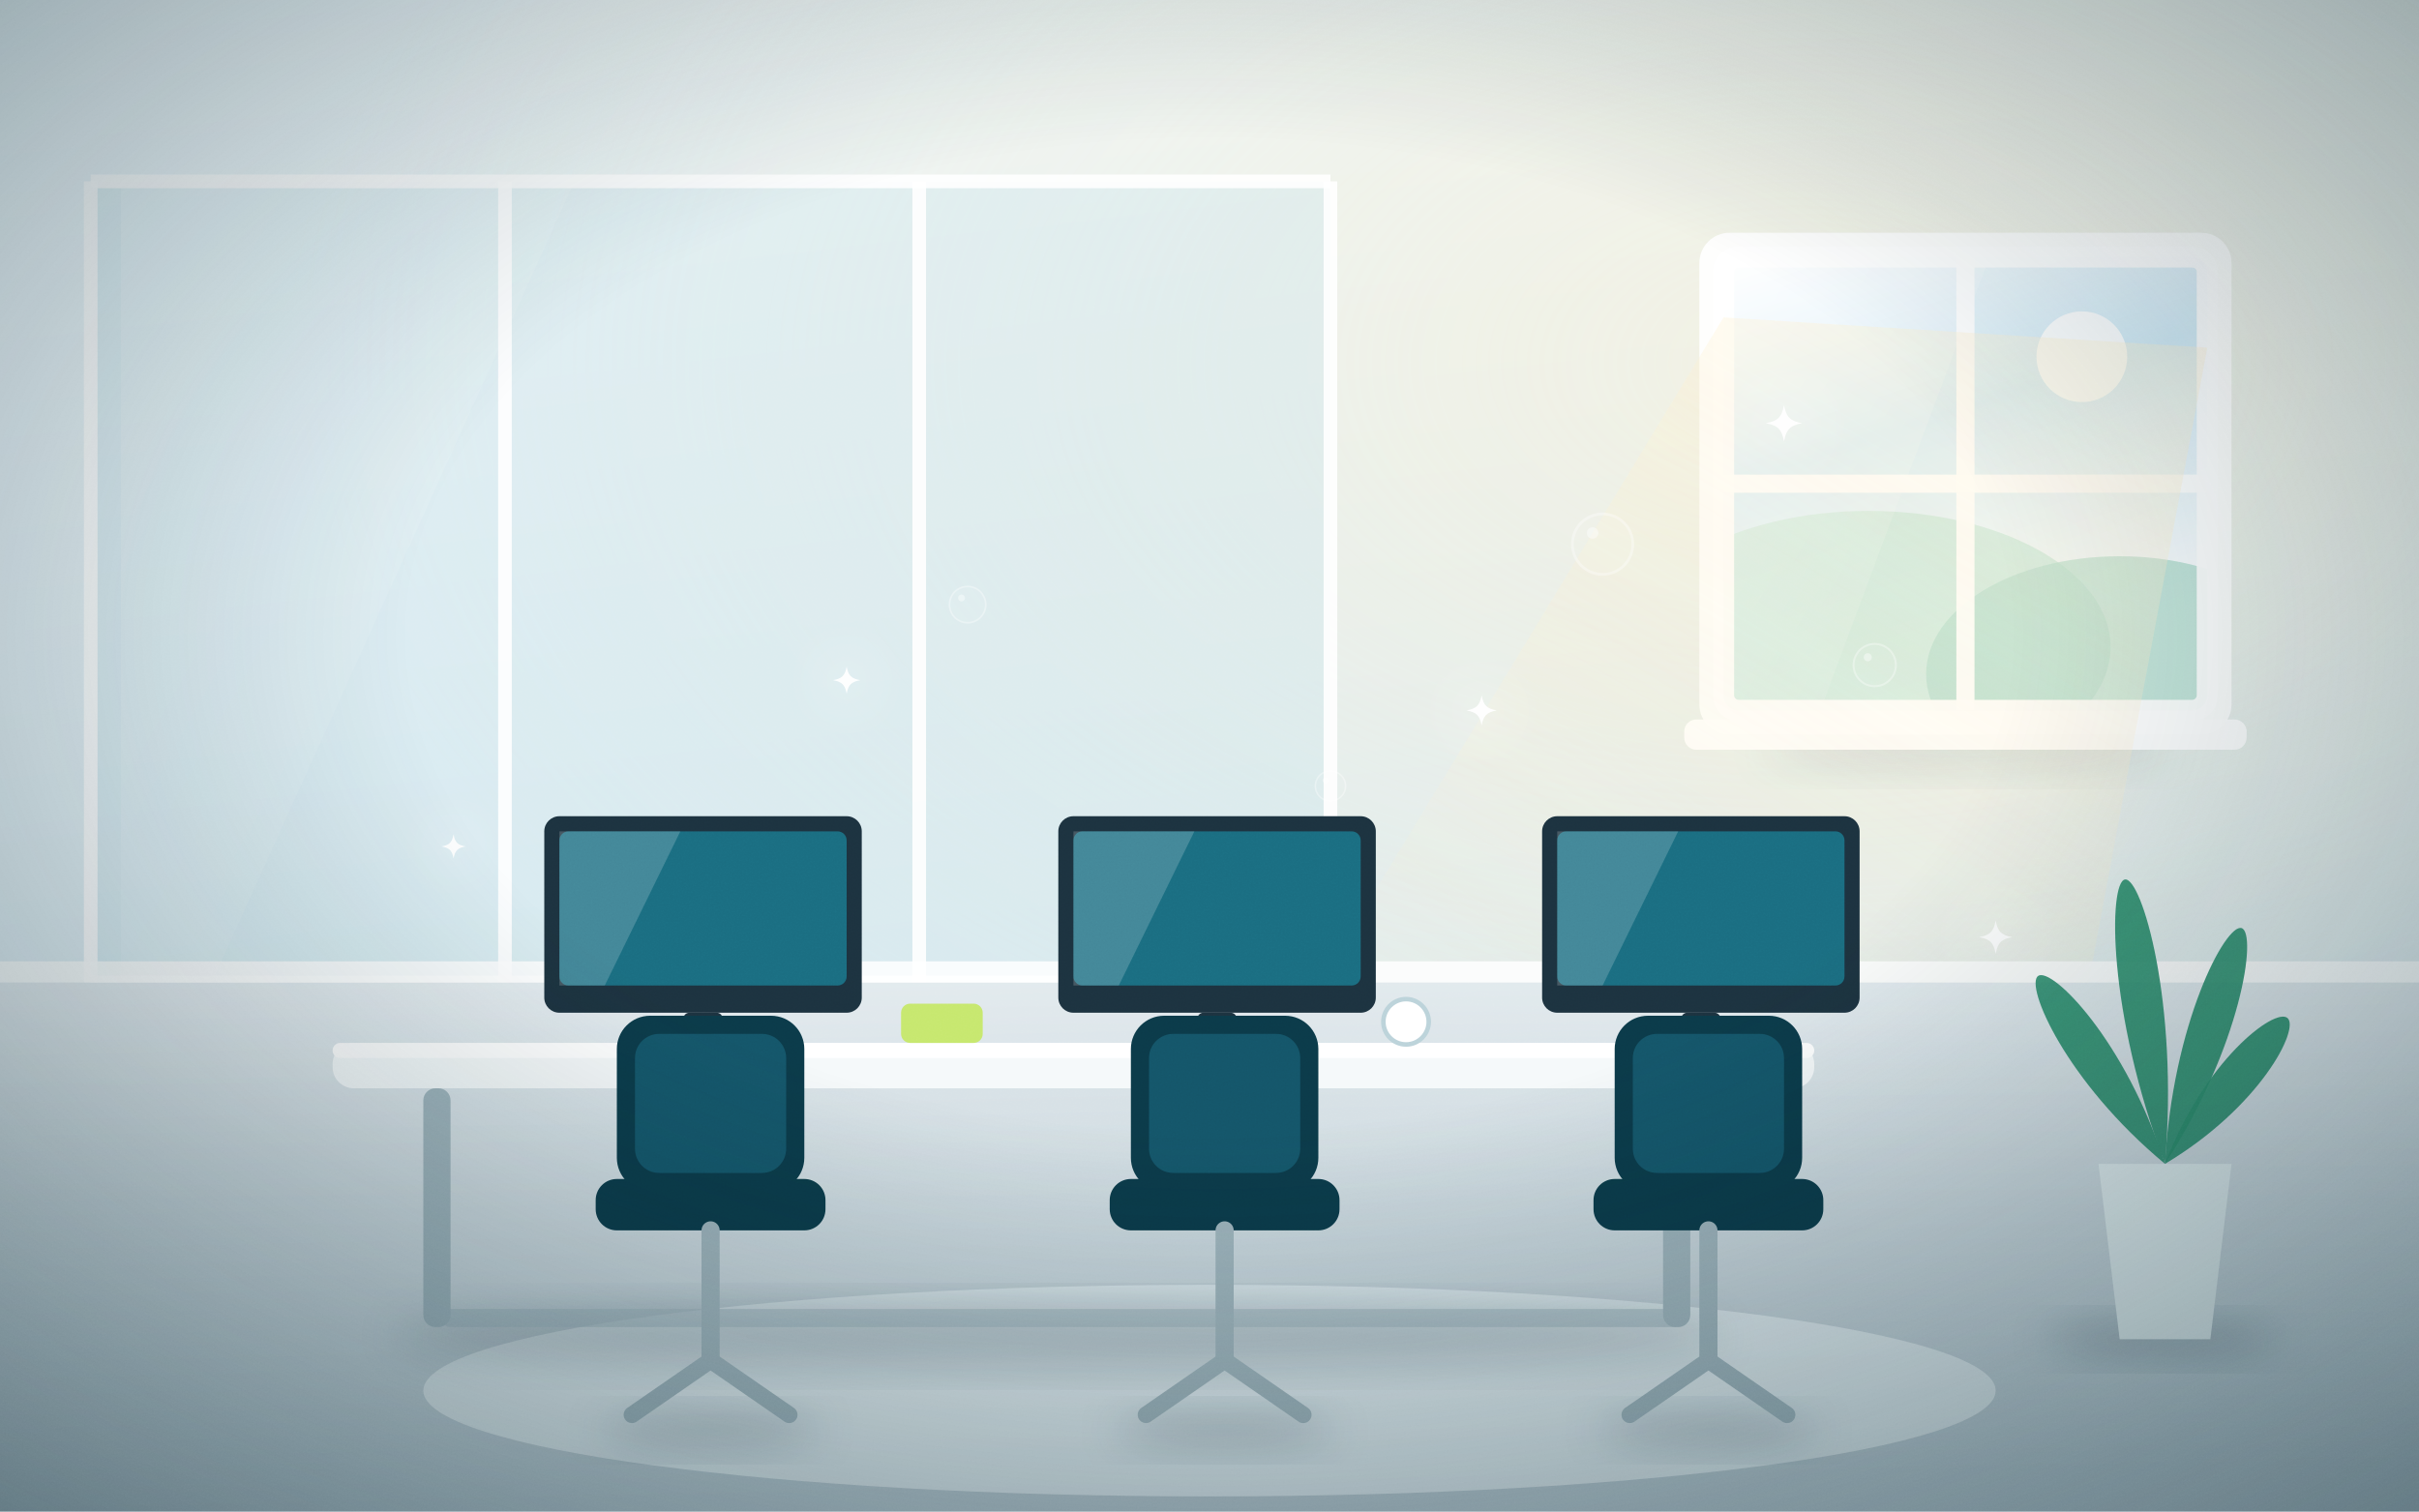
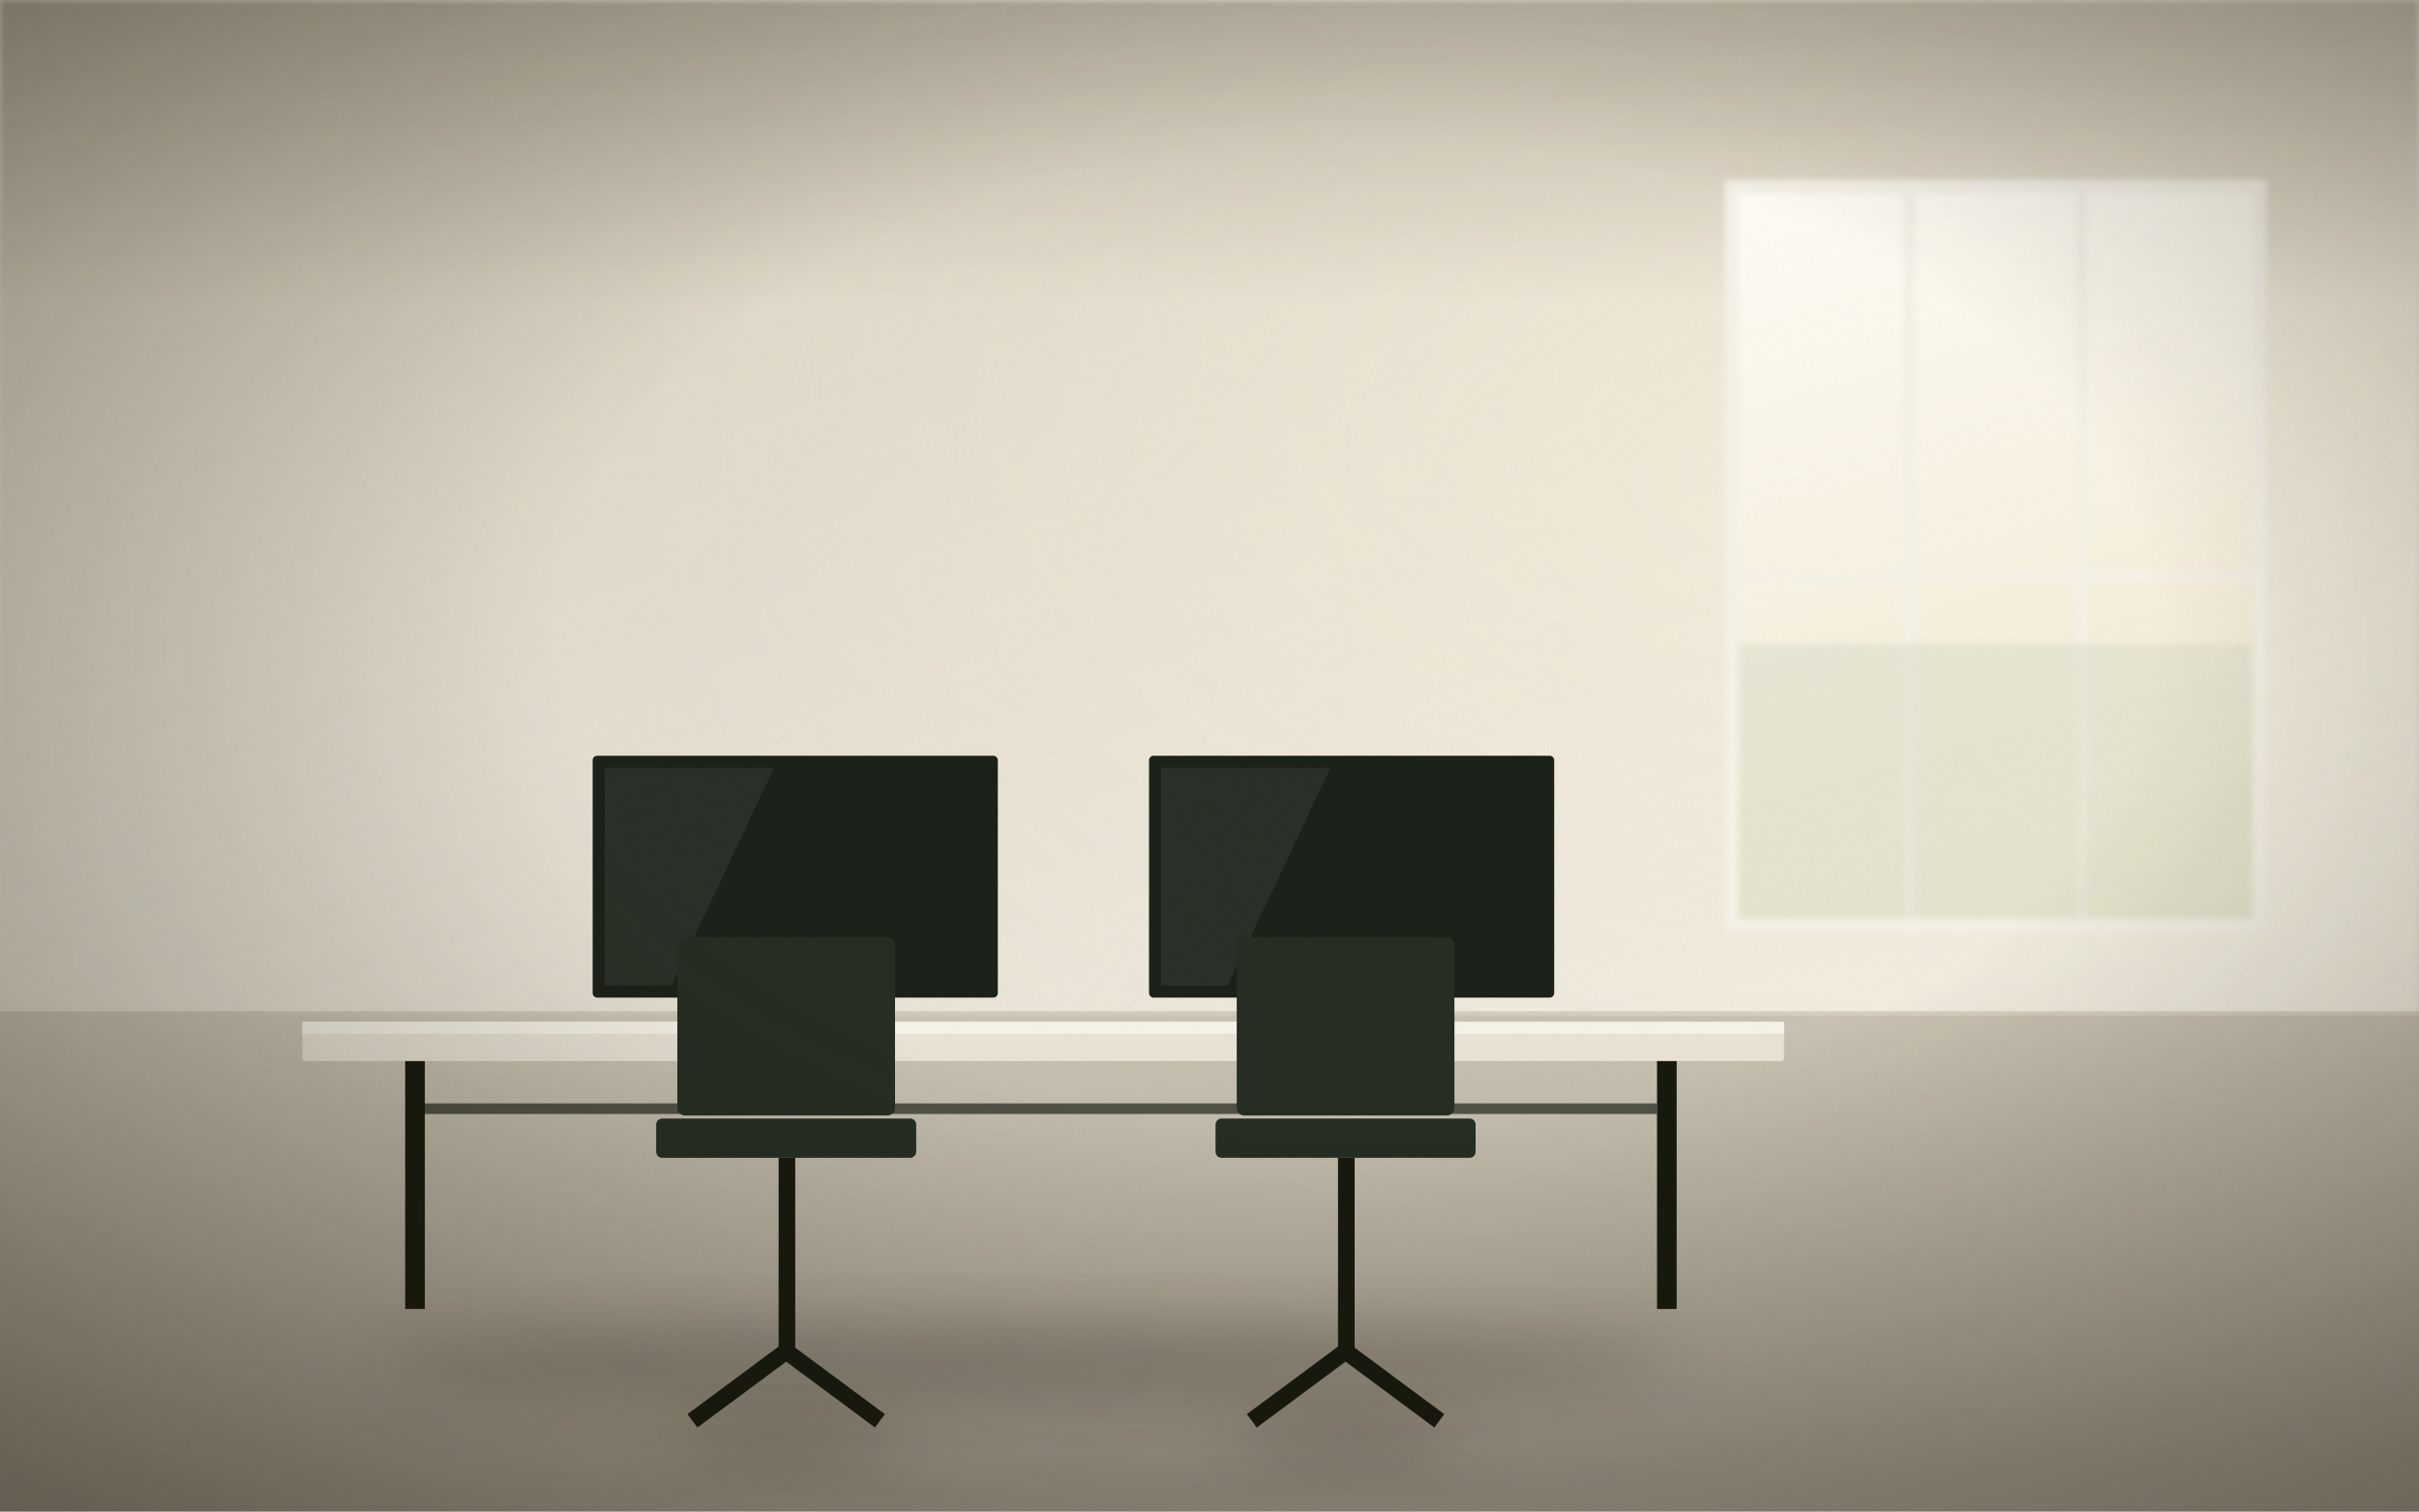
<svg xmlns="http://www.w3.org/2000/svg" width="1600" height="1000" viewBox="0 0 1600 1000" preserveAspectRatio="xMidYMid slice">
  <defs>
-     <linearGradient id="wall" x1="0" y1="0" x2="0.18" y2="1">
-       <stop offset="0" stop-color="#eff7fa" />
-       <stop offset="1" stop-color="#d6e7ee" />
+     <linearGradient id="wall" x1="0.1" y1="0" x2="0.85" y2="1">
+       <stop offset="0" stop-color="#d8d1c0" />
+       <stop offset="0.62" stop-color="#e7e1d3" />
+       <stop offset="1" stop-color="#f1ece0" />
    </linearGradient>
-     <linearGradient id="floorG" x1="0" y1="0" x2="0.1" y2="1">
-       <stop offset="0" stop-color="#dfe8ec" />
-       <stop offset="1" stop-color="#b7c7cf" />
+     <linearGradient id="floor" x1="0" y1="0" x2="0.12" y2="1">
+       <stop offset="0" stop-color="#cdc6b6" />
+       <stop offset="1" stop-color="#a8a092" />
    </linearGradient>
-     <linearGradient id="beam" x1="0.78" y1="0" x2="0.18" y2="1">
-       <stop offset="0" stop-color="#fff1cf" stop-opacity="0.40" />
-       <stop offset="0.55" stop-color="#fff1cf" stop-opacity="0.12" />
-       <stop offset="1" stop-color="#fff1cf" stop-opacity="0" />
+     <linearGradient id="win" x1="0" y1="0" x2="0.2" y2="1">
+       <stop offset="0" stop-color="#fffdf6" />
+       <stop offset="1" stop-color="#f3ead3" />
    </linearGradient>
-     <linearGradient id="glass" x1="0" y1="0" x2="0.35" y2="1">
-       <stop offset="0" stop-color="#ffffff" />
-       <stop offset="0.45" stop-color="#d2eaf6" />
-       <stop offset="1" stop-color="#ffffff" />
+     <linearGradient id="spill" x1="0.9" y1="0" x2="0" y2="0.6">
+       <stop offset="0" stop-color="#fff6e0" stop-opacity="0.72" />
+       <stop offset="1" stop-color="#fff6e0" stop-opacity="0" />
    </linearGradient>
-     <linearGradient id="sheen" x1="0" y1="0" x2="1" y2="1">
-       <stop offset="0" stop-color="#ffffff" stop-opacity="0.35" />
-       <stop offset="1" stop-color="#ffffff" stop-opacity="0" />
+     <radialGradient id="pool" cx="0.78" cy="0.3" r="0.52">
+       <stop offset="0" stop-color="#fff6e2" stop-opacity="0.55" />
+       <stop offset="1" stop-color="#fff6e2" stop-opacity="0" />
+     </radialGradient>
+     <radialGradient id="vig" cx="0.56" cy="0.42" r="0.78">
+       <stop offset="0.42" stop-color="#1a1608" stop-opacity="0" />
+       <stop offset="1" stop-color="#1a1608" stop-opacity="0.46" />
+     </radialGradient>
+     <linearGradient id="topShade" x1="0" y1="0" x2="0" y2="1">
+       <stop offset="0" stop-color="#2a2416" stop-opacity="0.2" />
+       <stop offset="1" stop-color="#2a2416" stop-opacity="0" />
    </linearGradient>
-     <radialGradient id="warmGlow" cx="0.74" cy="0.24" r="0.62">
-       <stop offset="0" stop-color="#fff1cf" stop-opacity="0.46" />
-       <stop offset="1" stop-color="#fff1cf" stop-opacity="0" />
-     </radialGradient>
-     <radialGradient id="vig" cx="0.5" cy="0.42" r="0.82">
-       <stop offset="0.40" stop-color="#04232e" stop-opacity="0" />
-       <stop offset="1" stop-color="#04232e" stop-opacity="0.52" />
-     </radialGradient>
-     <linearGradient id="reflect" x1="0" y1="0" x2="0" y2="1">
-       <stop offset="0" stop-color="#ffffff" stop-opacity="0.30" />
-       <stop offset="1" stop-color="#ffffff" stop-opacity="0" />
-     </linearGradient>
-     <filter id="blur14" x="-30%" y="-30%" width="160%" height="160%">
-       <feGaussianBlur stdDeviation="14" />
+     <filter id="soft" x="-40%" y="-80%" width="180%" height="260%">
+       <feGaussianBlur stdDeviation="22" />
    </filter>
-     <filter id="blur40" x="-30%" y="-30%" width="160%" height="160%">
-       <feGaussianBlur stdDeviation="40" />
+     <filter id="dof" x="-5%" y="-5%" width="110%" height="110%">
+       <feGaussianBlur stdDeviation="2.1" />
    </filter>
    <filter id="grain">
-       <feTurbulence type="fractalNoise" baseFrequency="0.85" numOctaves="3" />
+       <feTurbulence type="fractalNoise" baseFrequency="0.78" numOctaves="4" />
      <feColorMatrix type="saturate" values="0" />
    </filter>
  </defs>
-   <rect width="1600" height="1000" fill="url(#wall)" />
-   <rect width="1600" height="1000" fill="url(#warmGlow)" />
-   <rect x="60" y="120" width="820" height="530" rx="8" fill="#cfe6ef" opacity="0.42" />
-   <g stroke="#ffffff" stroke-width="9" stroke-opacity="0.9" fill="none">
-     <line x1="60" y1="120" x2="60" y2="650" />
-     <line x1="334" y1="120" x2="334" y2="650" />
-     <line x1="608" y1="120" x2="608" y2="650" />
-     <line x1="880" y1="120" x2="880" y2="650" />
-     <line x1="60" y1="120" x2="880" y2="120" />
-     <line x1="60" y1="650" x2="880" y2="650" />
+   <rect width="1600" height="1000" fill="#e7e1d3" />
+   <g filter="url(#dof)">
+     <rect width="1600" height="672" fill="url(#wall)" />
+     <rect width="1600" height="1000" fill="url(#pool)" />
+     <rect width="1600" height="200" fill="url(#topShade)" />
+     <rect x="1141" y="119" width="358" height="498" rx="2" fill="#f6f2e8" />
+     <rect x="1150" y="128" width="340" height="480" rx="1" fill="url(#win)" />
+     <rect x="1259" y="128" width="8" height="480" fill="#f6f2e8" />
+     <rect x="1373" y="128" width="8" height="480" fill="#f6f2e8" />
+     <rect x="1150" y="378" width="340" height="7" fill="#f6f2e8" />
+     <rect x="1150" y="426" width="340" height="182" fill="#d9ddc9" opacity="0.5" />
  </g>
-   <path d="M80 120 L380 120 L140 650 L80 650 Z" fill="url(#sheen)" opacity="0.6" />
-   <ellipse cx="1300.0" cy="496" rx="134.4" ry="16" fill="#07293a" opacity="0.12" filter="url(#blur14)" />
-   <rect x="1124" y="154" width="352" height="332" rx="20" fill="#ffffff" opacity="0.92" />
-   <rect x="1140" y="170" width="320" height="300" rx="10" fill="url(#glass)" />
-   <g clip-path="url(#winclip1140)">
-     <ellipse cx="1236" cy="428" rx="160" ry="90" fill="#bfe4d6" opacity="0.75" />
-     <ellipse cx="1402" cy="446" rx="128" ry="78" fill="#a9d9c9" opacity="0.7" />
-     <circle cx="1377" cy="236" r="30" fill="#ffffff" opacity="0.9" />
-   </g>
-   <clipPath id="winclip1140">
-     <rect x="1140" y="170" width="320" height="300" rx="10" />
-   </clipPath>
-   <g stroke="#ffffff" stroke-width="12" stroke-opacity="0.95" fill="none">
-     <line x1="1300" y1="170" x2="1300" y2="470" />
-     <line x1="1140" y1="320" x2="1460" y2="320" />
-   </g>
-   <rect x="1140" y="170" width="320" height="300" rx="10" fill="none" stroke="#ffffff" stroke-width="14" stroke-opacity="0.95" />
-   <rect x="1114" y="476" width="372" height="20" rx="8" fill="#ffffff" opacity="0.95" />
-   <path d="M1140 170 L1316 170 L1204 470 L1140 470 Z" fill="url(#sheen)" />
-   <path d="M1140 210 L1460 230 L1316 1000 L660 1000 Z" fill="url(#beam)" opacity="0.9" />
-   <rect x="0" y="650" width="1600" height="350" fill="url(#floorG)" />
-   <rect x="0" y="650" width="1600" height="150" fill="url(#reflect)" opacity="0.5" />
-   <rect x="0" y="636" width="1600" height="14" fill="#ffffff" opacity="0.85" />
-   <ellipse cx="800" cy="920" rx="520" ry="70" fill="#eaf3f6" opacity="0.7" />
-   <ellipse cx="700" cy="884" rx="440" ry="22" fill="#07293a" opacity="0.2" filter="url(#blur14)" />
-   <rect x="220" y="690" width="980" height="30" rx="14" fill="#f5f9fa" />
-   <rect x="220" y="690" width="980" height="10" rx="5" fill="#ffffff" />
-   <rect x="280" y="720" width="18" height="158" rx="8" fill="#9fb4bc" />
-   <rect x="1100" y="720" width="18" height="158" rx="8" fill="#9fb4bc" />
-   <rect x="292" y="866" width="820" height="12" rx="6" fill="#9fb4bc" opacity="0.6" />
-   <rect x="360" y="540" width="210" height="130" rx="10" fill="#1d3340" />
-   <rect x="370" y="550" width="190" height="102" rx="6" fill="#1b6e82" />
-   <path d="M370 550 L450 550 L400 652 L370 652 Z" fill="#ffffff" opacity="0.18" />
-   <rect x="452" y="670" width="26" height="18" rx="4" fill="#1d3340" />
-   <rect x="422" y="686" width="86" height="10" rx="5" fill="#1d3340" />
-   <rect x="700" y="540" width="210" height="130" rx="10" fill="#1d3340" />
-   <rect x="710" y="550" width="190" height="102" rx="6" fill="#1b6e82" />
-   <path d="M710 550 L790 550 L740 652 L710 652 Z" fill="#ffffff" opacity="0.18" />
-   <rect x="792" y="670" width="26" height="18" rx="4" fill="#1d3340" />
-   <rect x="762" y="686" width="86" height="10" rx="5" fill="#1d3340" />
-   <rect x="1020" y="540" width="210" height="130" rx="10" fill="#1d3340" />
-   <rect x="1030" y="550" width="190" height="102" rx="6" fill="#1b6e82" />
-   <path d="M1030 550 L1110 550 L1060 652 L1030 652 Z" fill="#ffffff" opacity="0.18" />
-   <rect x="1112" y="670" width="26" height="18" rx="4" fill="#1d3340" />
-   <rect x="1082" y="686" width="86" height="10" rx="5" fill="#1d3340" />
-   <ellipse cx="470" cy="946" rx="72" ry="14" fill="#07293a" opacity="0.18" filter="url(#blur14)" />
-   <rect x="394" y="780" width="152" height="34" rx="14" fill="#0c3b4a" />
-   <rect x="408" y="672" width="124" height="116" rx="22" fill="#0c3b4a" />
-   <rect x="420" y="684" width="100" height="92" rx="16" fill="#15566a" />
-   <path d="M470 814 L470 900" stroke="#9fb4bc" stroke-width="12" stroke-linecap="round" />
-   <path d="M418 936 L470 900 L522 936" stroke="#9fb4bc" stroke-width="11" fill="none" stroke-linecap="round" />
-   <ellipse cx="810" cy="946" rx="72" ry="14" fill="#07293a" opacity="0.18" filter="url(#blur14)" />
-   <rect x="734" y="780" width="152" height="34" rx="14" fill="#0c3b4a" />
-   <rect x="748" y="672" width="124" height="116" rx="22" fill="#0c3b4a" />
-   <rect x="760" y="684" width="100" height="92" rx="16" fill="#15566a" />
-   <path d="M810 814 L810 900" stroke="#9fb4bc" stroke-width="12" stroke-linecap="round" />
-   <path d="M758 936 L810 900 L862 936" stroke="#9fb4bc" stroke-width="11" fill="none" stroke-linecap="round" />
-   <ellipse cx="1130" cy="946" rx="72" ry="14" fill="#07293a" opacity="0.18" filter="url(#blur14)" />
-   <rect x="1054" y="780" width="152" height="34" rx="14" fill="#0c3b4a" />
-   <rect x="1068" y="672" width="124" height="116" rx="22" fill="#0c3b4a" />
-   <rect x="1080" y="684" width="100" height="92" rx="16" fill="#15566a" />
-   <path d="M1130 814 L1130 900" stroke="#9fb4bc" stroke-width="12" stroke-linecap="round" />
-   <path d="M1078 936 L1130 900 L1182 936" stroke="#9fb4bc" stroke-width="11" fill="none" stroke-linecap="round" />
-   <ellipse cx="1430" cy="886" rx="76" ry="14" fill="#07293a" opacity="0.2" filter="url(#blur14)" />
-   <path d="M1388 770 L1476 770 L1462 886 L1402 886 Z" fill="#e2eef0" />
-   <g transform="translate(1432,770) rotate(-34)">
-     <path d="M0 0 C -24 -82 -11 -150 0 -150 C 11 -150 24 -82 0 0 Z" fill="#2f8f6f" opacity="0.92" />
-   </g>
-   <g transform="translate(1432,770) rotate(-8)">
-     <path d="M0 0 C -24 -105 -11 -190 0 -190 C 11 -190 24 -105 0 0 Z" fill="#2f8f6f" opacity="0.92" />
-   </g>
-   <g transform="translate(1432,770) rotate(18)">
-     <path d="M0 0 C -24 -90 -11 -164 0 -164 C 11 -164 24 -90 0 0 Z" fill="#2f8f6f" opacity="0.92" />
-   </g>
-   <g transform="translate(1432,770) rotate(40)">
-     <path d="M0 0 C -24 -69 -11 -126 0 -126 C 11 -126 24 -69 0 0 Z" fill="#2f8f6f" opacity="0.92" />
-   </g>
-   <rect x="596" y="664" width="54" height="26" rx="6" fill="#c7e86f" />
-   <circle cx="930" cy="676" r="15" fill="#ffffff" stroke="#bcd3da" stroke-width="3" />
-   <g>
-     <path transform="translate(1180,280) scale(12)" opacity="0.95" fill="#ffffff" d="M0,-1 C0.12,-0.34 0.34,-0.12 1,0 C0.34,0.12 0.12,0.34 0,1 C-0.12,0.34 -0.34,0.12 -1,0 C-0.34,-0.12 -0.12,-0.34 0,-1 Z" />
-     <circle cx="1180" cy="280" r="29" fill="#ffffff" opacity="0.14" filter="url(#blur14)" />
-     <path transform="translate(980,470) scale(10)" opacity="0.95" fill="#ffffff" d="M0,-1 C0.12,-0.34 0.34,-0.12 1,0 C0.34,0.12 0.12,0.34 0,1 C-0.12,0.34 -0.34,0.12 -1,0 C-0.34,-0.12 -0.12,-0.34 0,-1 Z" />
-     <circle cx="980" cy="470" r="24" fill="#ffffff" opacity="0.14" filter="url(#blur14)" />
-     <path transform="translate(560,450) scale(9)" opacity="0.95" fill="#ffffff" d="M0,-1 C0.12,-0.34 0.34,-0.12 1,0 C0.34,0.12 0.12,0.34 0,1 C-0.12,0.34 -0.34,0.12 -1,0 C-0.34,-0.12 -0.12,-0.34 0,-1 Z" />
-     <circle cx="560" cy="450" r="22" fill="#ffffff" opacity="0.14" filter="url(#blur14)" />
-     <path transform="translate(1320,620) scale(11)" opacity="0.95" fill="#ffffff" d="M0,-1 C0.12,-0.34 0.34,-0.12 1,0 C0.34,0.12 0.12,0.34 0,1 C-0.12,0.34 -0.34,0.12 -1,0 C-0.34,-0.12 -0.12,-0.34 0,-1 Z" />
-     <circle cx="1320" cy="620" r="26" fill="#ffffff" opacity="0.14" filter="url(#blur14)" />
-     <path transform="translate(300,560) scale(8)" opacity="0.95" fill="#ffffff" d="M0,-1 C0.12,-0.34 0.34,-0.12 1,0 C0.34,0.12 0.12,0.34 0,1 C-0.12,0.34 -0.34,0.12 -1,0 C-0.34,-0.12 -0.12,-0.34 0,-1 Z" />
-     <circle cx="300" cy="560" r="19" fill="#ffffff" opacity="0.14" filter="url(#blur14)" />
-     <g opacity="0.5">
-       <circle cx="1060" cy="360" r="20" fill="#ffffff" fill-opacity="0.10" stroke="#ffffff" stroke-opacity="0.7" stroke-width="1.8" />
-       <circle cx="1053.4" cy="352.6" r="3.8" fill="#ffffff" fill-opacity="0.85" />
-     </g>
-     <g opacity="0.5">
-       <circle cx="1240" cy="440" r="14" fill="#ffffff" fill-opacity="0.10" stroke="#ffffff" stroke-opacity="0.7" stroke-width="1.3" />
-       <circle cx="1235.4" cy="434.8" r="2.7" fill="#ffffff" fill-opacity="0.85" />
-     </g>
-     <g opacity="0.5">
-       <circle cx="640" cy="400" r="12" fill="#ffffff" fill-opacity="0.10" stroke="#ffffff" stroke-opacity="0.7" stroke-width="1.1" />
-       <circle cx="636.0" cy="395.6" r="2.3" fill="#ffffff" fill-opacity="0.85" />
-     </g>
-     <g opacity="0.5">
-       <circle cx="880" cy="520" r="10" fill="#ffffff" fill-opacity="0.10" stroke="#ffffff" stroke-opacity="0.7" stroke-width="1.0" />
-       <circle cx="876.7" cy="516.3" r="1.9" fill="#ffffff" fill-opacity="0.85" />
-     </g>
-   </g>
+   <path d="M1110 672 L1610 672 L1410 1000 L590 1000 Z" fill="url(#spill)" />
+   <rect x="0" y="672" width="1600" height="328" fill="url(#floor)" />
+   <rect x="0" y="669" width="1600" height="3" fill="#2a2416" opacity="0.14" />
+   <ellipse cx="680" cy="900" rx="430" ry="22" fill="#2a2416" opacity="0.3" filter="url(#soft)" />
+   <rect x="200" y="676" width="980" height="26" rx="2" fill="#eae4d6" />
+   <rect x="200" y="676" width="980" height="8" fill="#f7f3e9" />
+   <rect x="268" y="702" width="13" height="164" fill="#17190f" />
+   <rect x="1096" y="702" width="13" height="164" fill="#17190f" />
+   <rect x="276" y="730" width="820" height="7" fill="#17190f" opacity="0.65" />
+   <rect x="392" y="500" width="268" height="160" rx="3" fill="#1b2219" />
+   <path d="M400 508 L512 508 L444 652 L400 652 Z" fill="#ffffff" opacity="0.07" />
+   <rect x="516" y="660" width="18" height="16" fill="#1b2219" />
+   <rect x="480" y="672" width="92" height="8" rx="3" fill="#1b2219" />
+   <rect x="760" y="500" width="268" height="160" rx="3" fill="#1b2219" />
+   <path d="M768 508 L880 508 L812 652 L768 652 Z" fill="#ffffff" opacity="0.07" />
+   <rect x="884" y="660" width="18" height="16" fill="#1b2219" />
+   <rect x="848" y="672" width="92" height="8" rx="3" fill="#1b2219" />
+   <ellipse cx="520" cy="952" rx="76" ry="14" fill="#2a2416" opacity="0.26" filter="url(#soft)" />
+   <rect x="434" y="740" width="172" height="26" rx="4" fill="#262e23" />
+   <rect x="448" y="620" width="144" height="118" rx="5" fill="#262e23" />
+   <rect x="515" y="766" width="11" height="128" fill="#17190f" />
+   <path d="M458 940 L520 894 L582 940" stroke="#17190f" stroke-width="11" fill="none" />
+   <ellipse cx="890" cy="952" rx="76" ry="14" fill="#2a2416" opacity="0.26" filter="url(#soft)" />
+   <rect x="804" y="740" width="172" height="26" rx="4" fill="#262e23" />
+   <rect x="818" y="620" width="144" height="118" rx="5" fill="#262e23" />
+   <rect x="885" y="766" width="11" height="128" fill="#17190f" />
+   <path d="M828 940 L890 894 L952 940" stroke="#17190f" stroke-width="11" fill="none" />
  <rect width="1600" height="1000" fill="url(#vig)" />
-   <rect width="1600" height="1000" filter="url(#grain)" opacity="0.055" style="mix-blend-mode:overlay" />
+   <rect width="1600" height="1000" filter="url(#grain)" opacity="0.085" style="mix-blend-mode:multiply" />
</svg>
